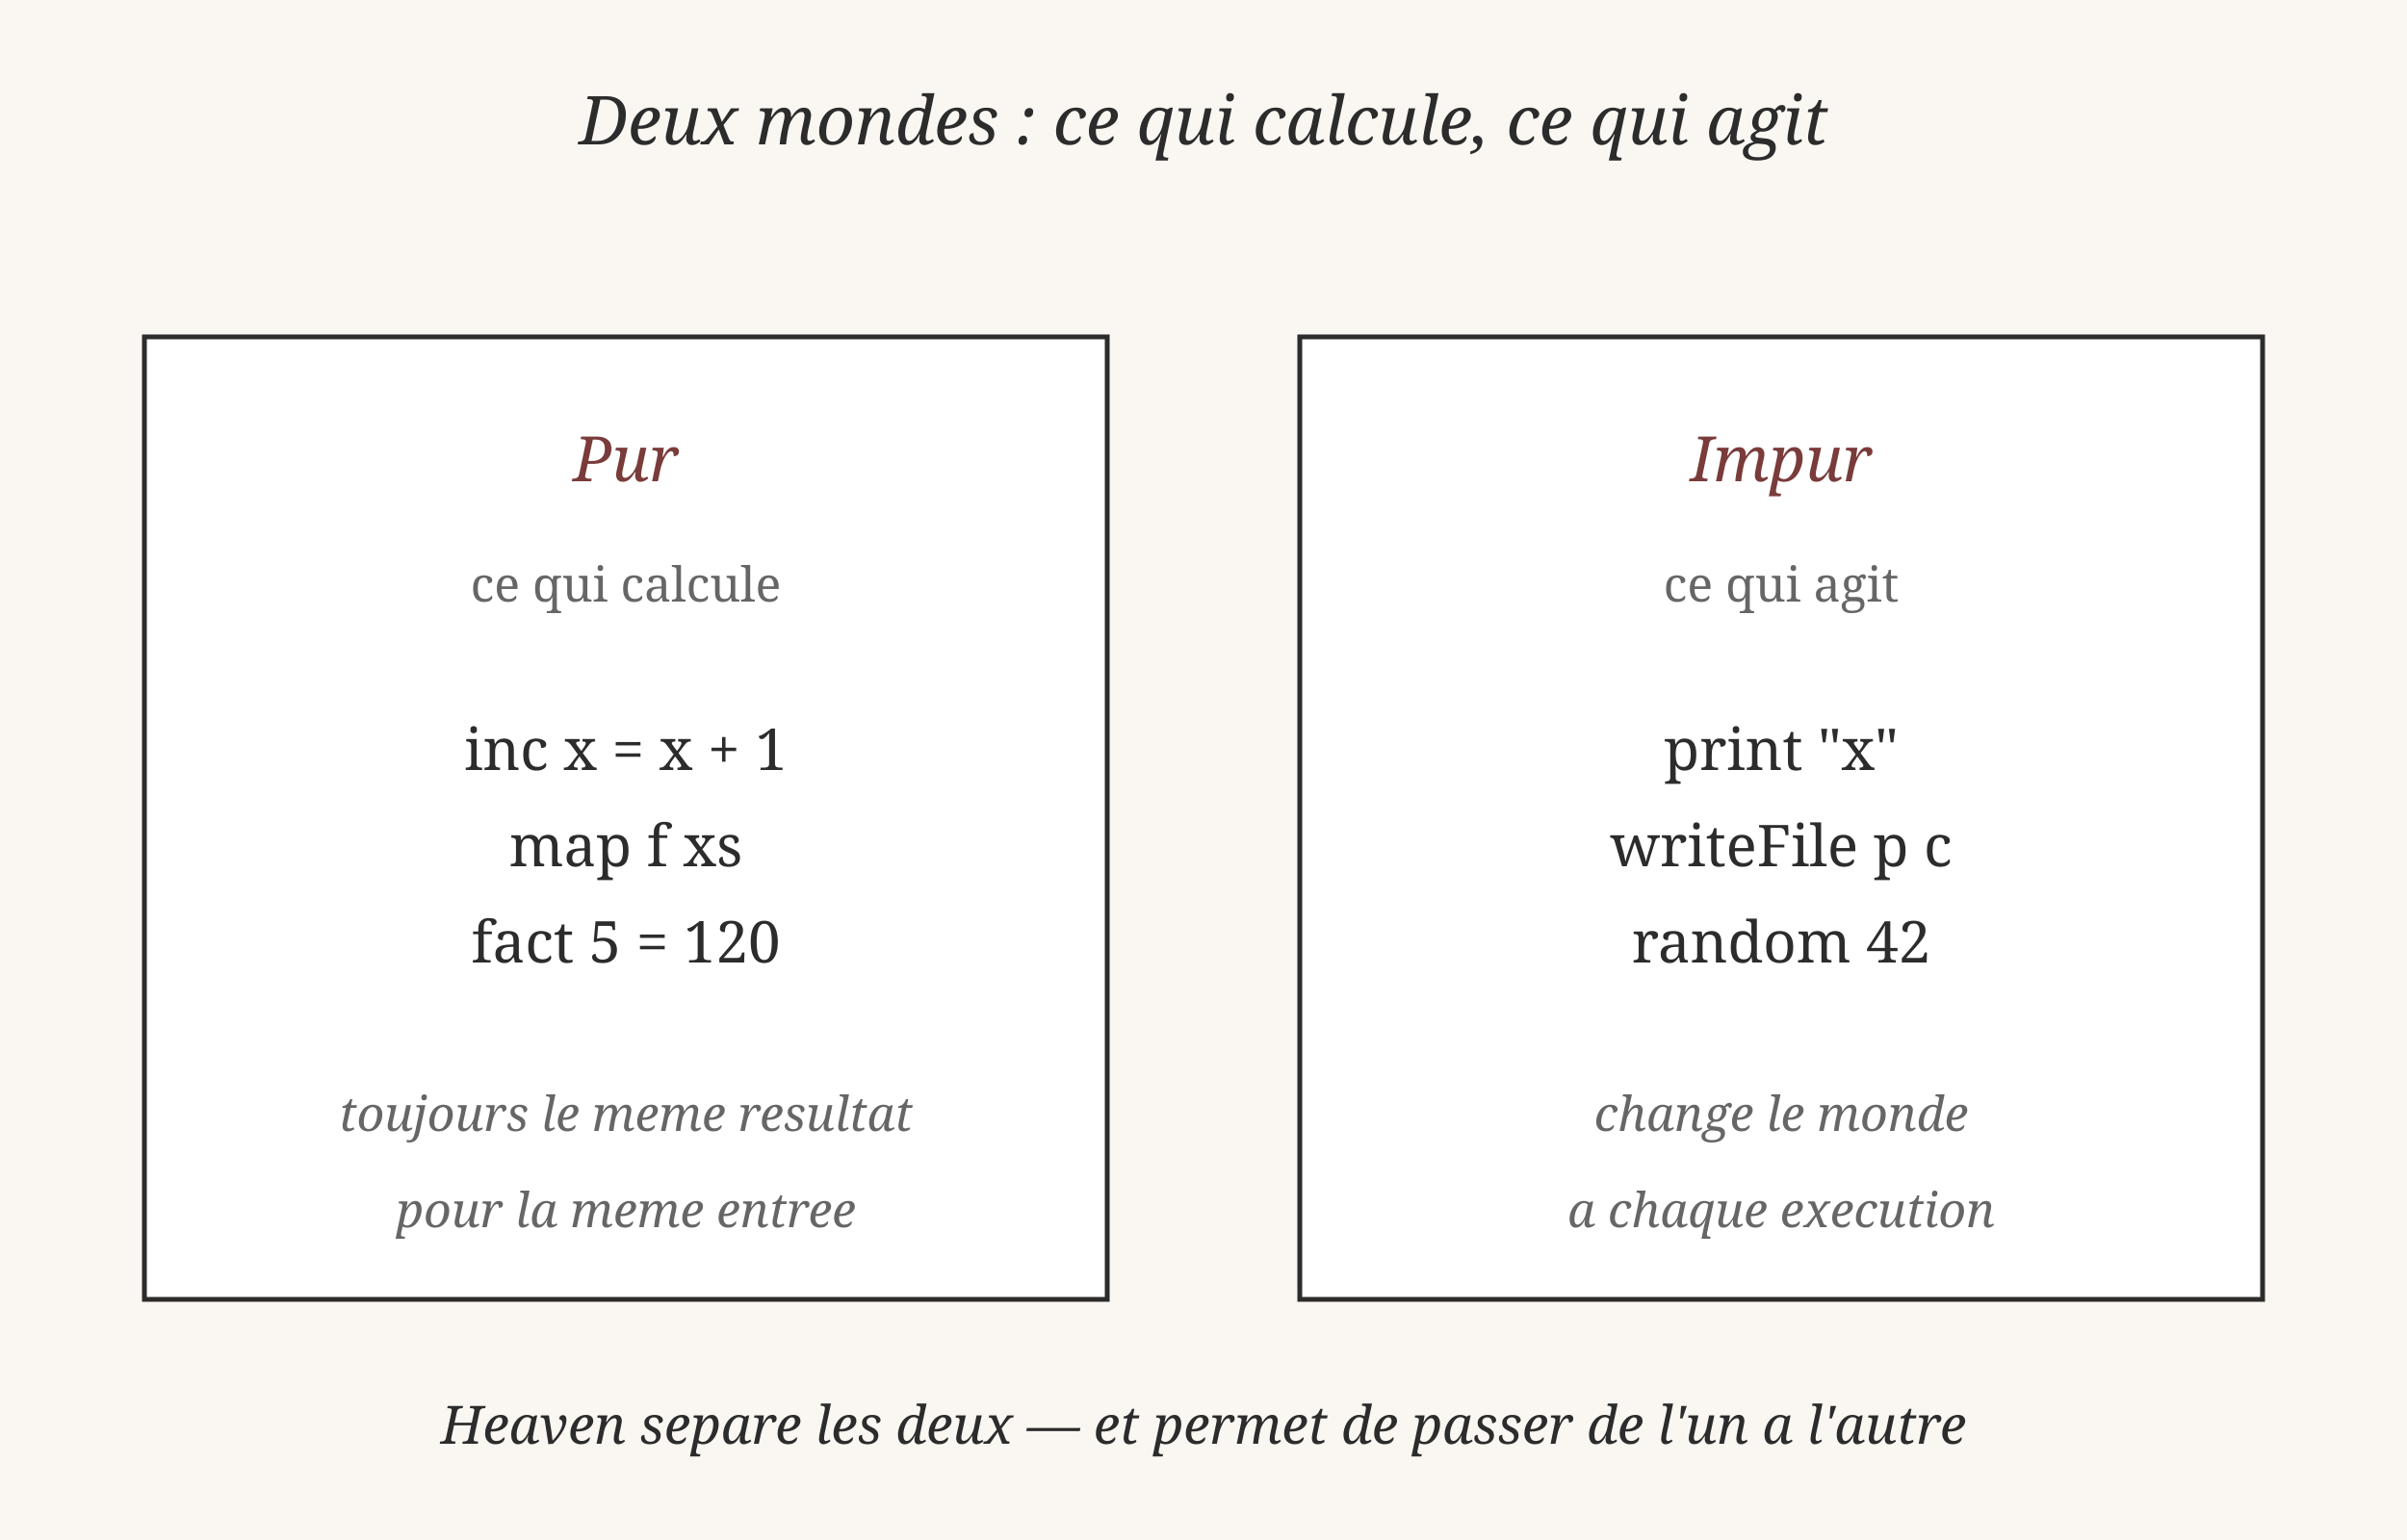
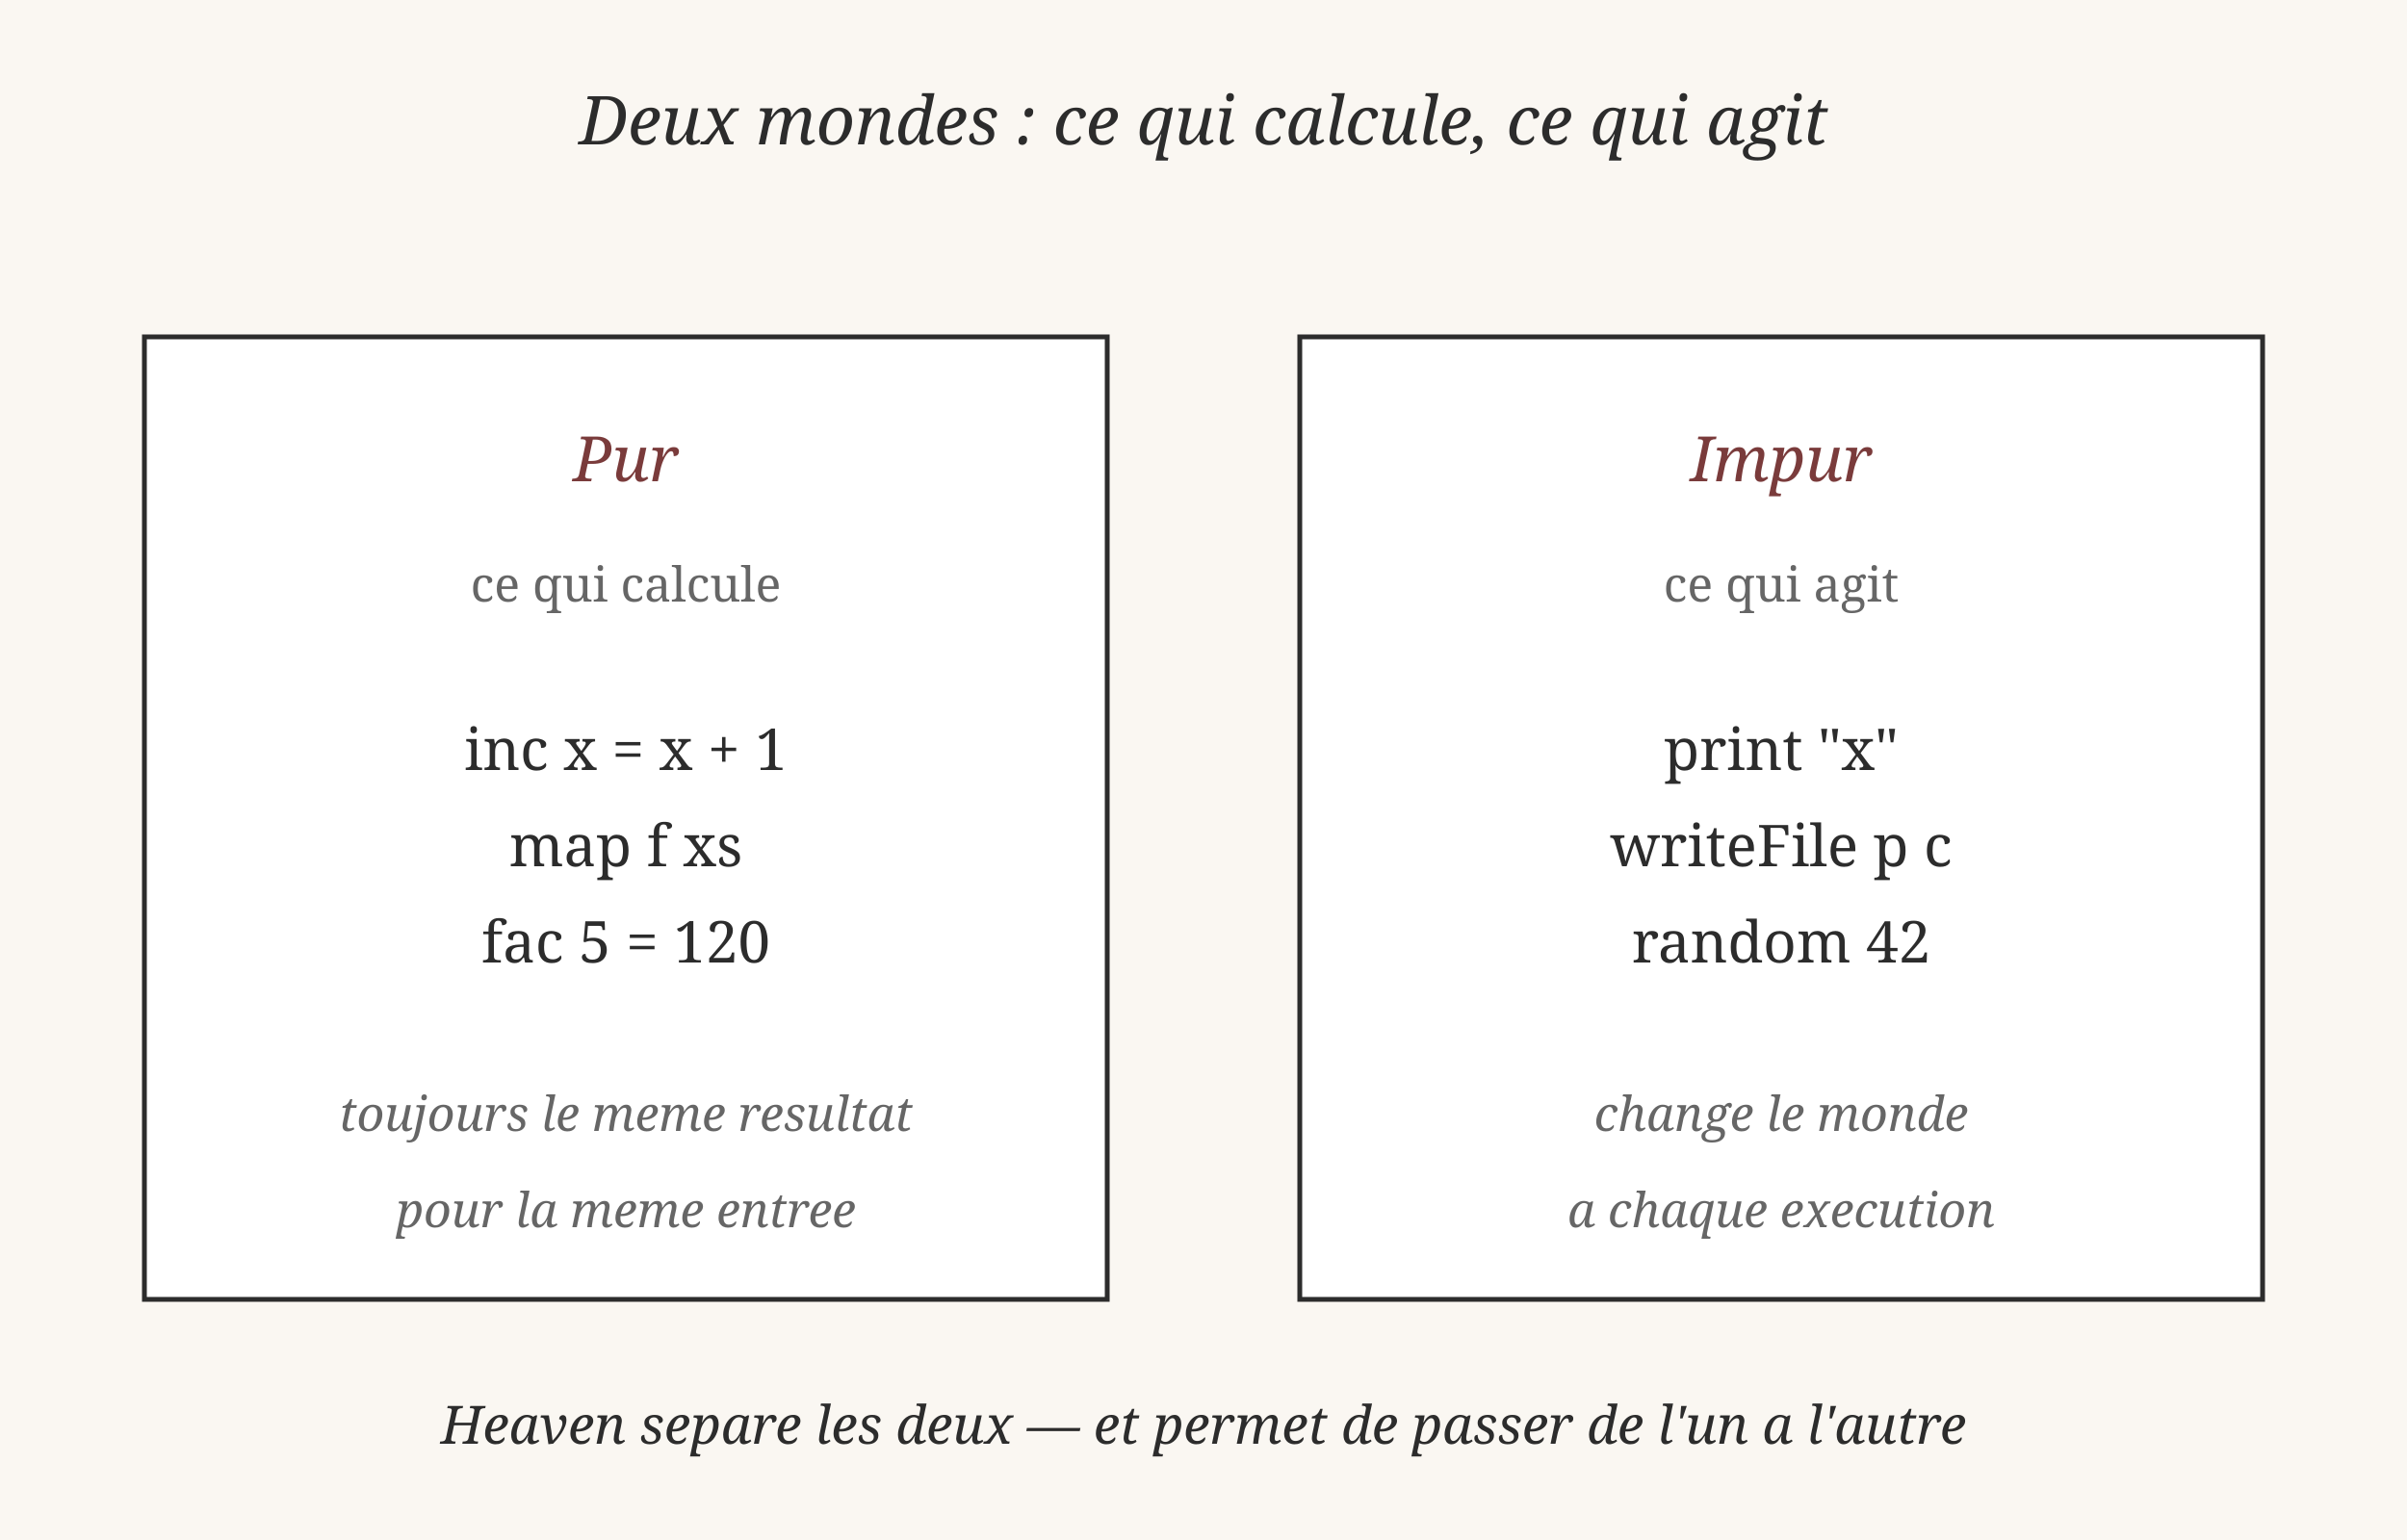
<svg xmlns="http://www.w3.org/2000/svg" viewBox="0 0 500 320" font-family="Georgia, serif">
  <rect width="500" height="320" fill="#faf7f2" />
  <text x="250" y="30" text-anchor="middle" font-size="14" font-style="italic" fill="#2c2c2c">
    Deux mondes : ce qui calcule, ce qui agit
  </text>
  <g>
    <rect x="30" y="70" width="200" height="200" fill="#fff" stroke="#2c2c2c" stroke-width="1" />
    <text x="130" y="100" text-anchor="middle" font-size="13" font-style="italic" fill="#7a3b3b">Pur</text>
    <text x="130" y="125" text-anchor="middle" font-size="10" fill="#666">ce qui calcule</text>
    <text x="130" y="160" text-anchor="middle" font-size="12" fill="#2c2c2c">inc x = x + 1</text>
    <text x="130" y="180" text-anchor="middle" font-size="12" fill="#2c2c2c">map f xs</text>
-     <text x="130" y="200" text-anchor="middle" font-size="12" fill="#2c2c2c">fact 5 = 120</text>
+     <text x="130" y="200" text-anchor="middle" font-size="12" fill="#2c2c2c">fac 5 = 120</text>
    <text x="130" y="235" text-anchor="middle" font-size="10" fill="#666" font-style="italic">toujours le meme resultat</text>
    <text x="130" y="255" text-anchor="middle" font-size="10" fill="#666" font-style="italic">pour la meme entree</text>
  </g>
  <g>
    <rect x="270" y="70" width="200" height="200" fill="#fff" stroke="#2c2c2c" stroke-width="1" />
    <text x="370" y="100" text-anchor="middle" font-size="13" font-style="italic" fill="#7a3b3b">Impur</text>
    <text x="370" y="125" text-anchor="middle" font-size="10" fill="#666">ce qui agit</text>
    <text x="370" y="160" text-anchor="middle" font-size="12" fill="#2c2c2c">print "x"</text>
    <text x="370" y="180" text-anchor="middle" font-size="12" fill="#2c2c2c">writeFile p c</text>
    <text x="370" y="200" text-anchor="middle" font-size="12" fill="#2c2c2c">random 42</text>
    <text x="370" y="235" text-anchor="middle" font-size="10" fill="#666" font-style="italic">change le monde</text>
    <text x="370" y="255" text-anchor="middle" font-size="10" fill="#666" font-style="italic">a chaque execution</text>
  </g>
  <text x="250" y="300" text-anchor="middle" font-size="11" fill="#2c2c2c" font-style="italic">
    Heaven separe les deux — et permet de passer de l'un a l'autre
  </text>
</svg>
